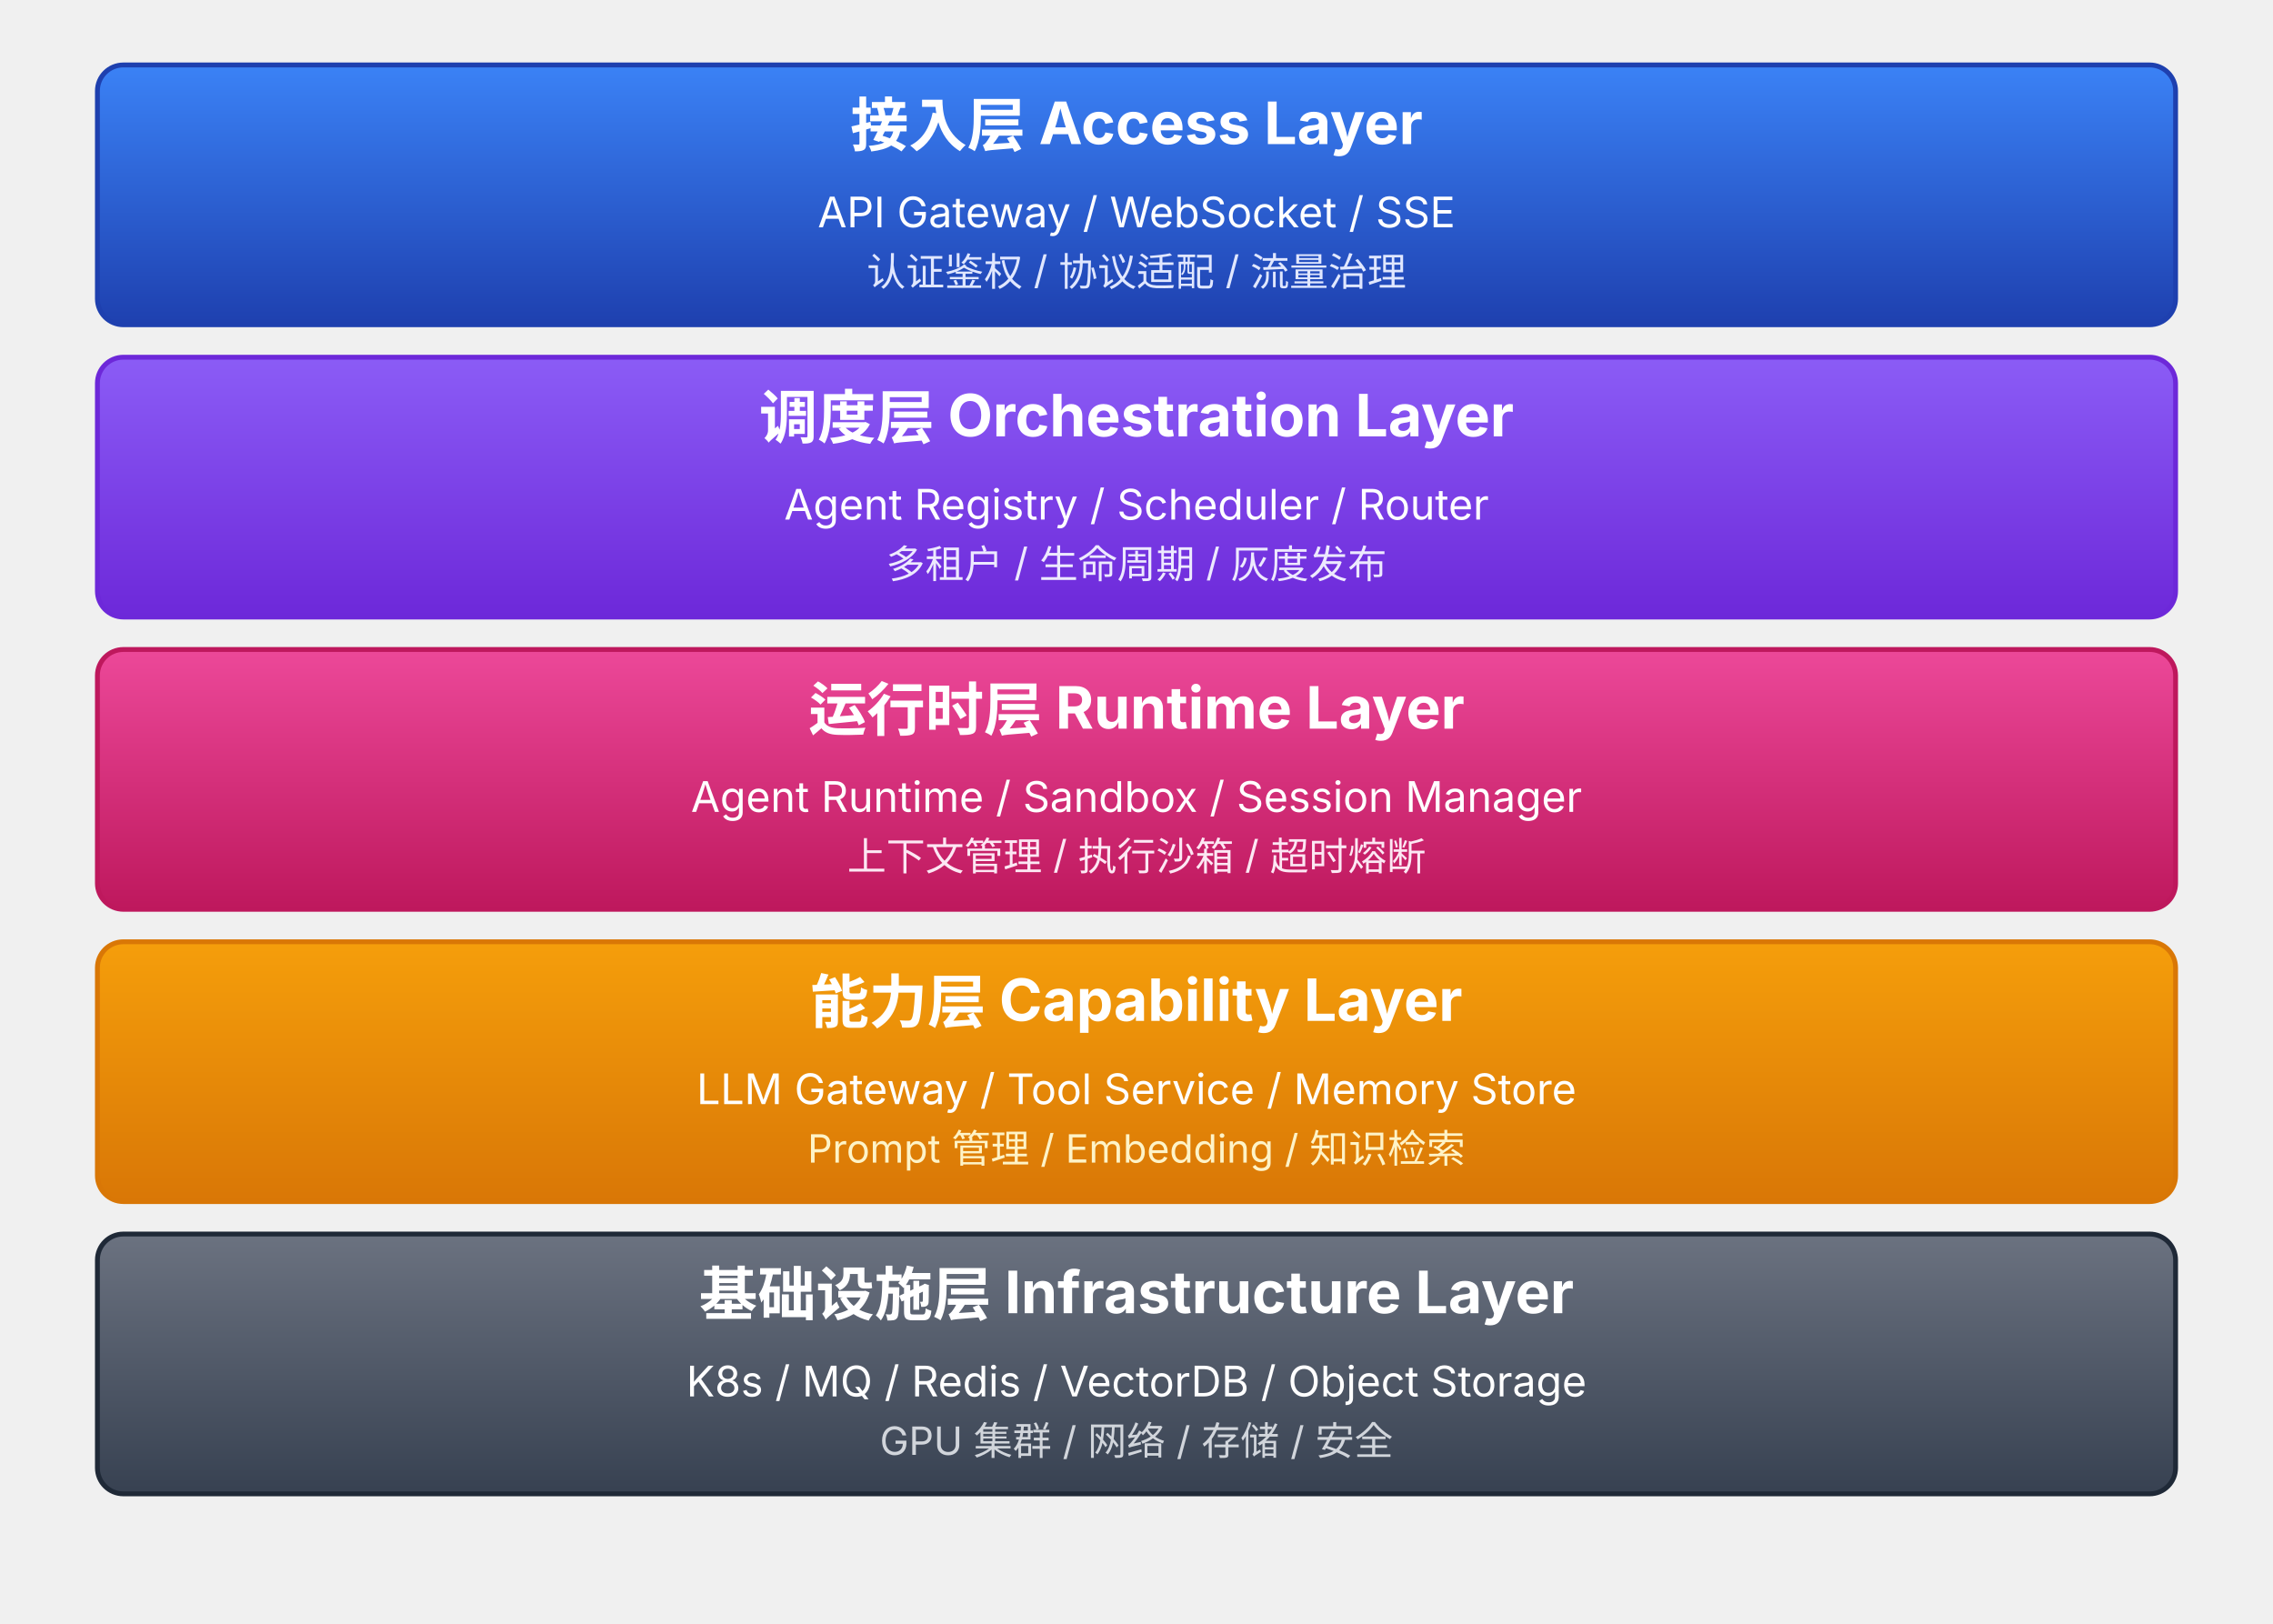
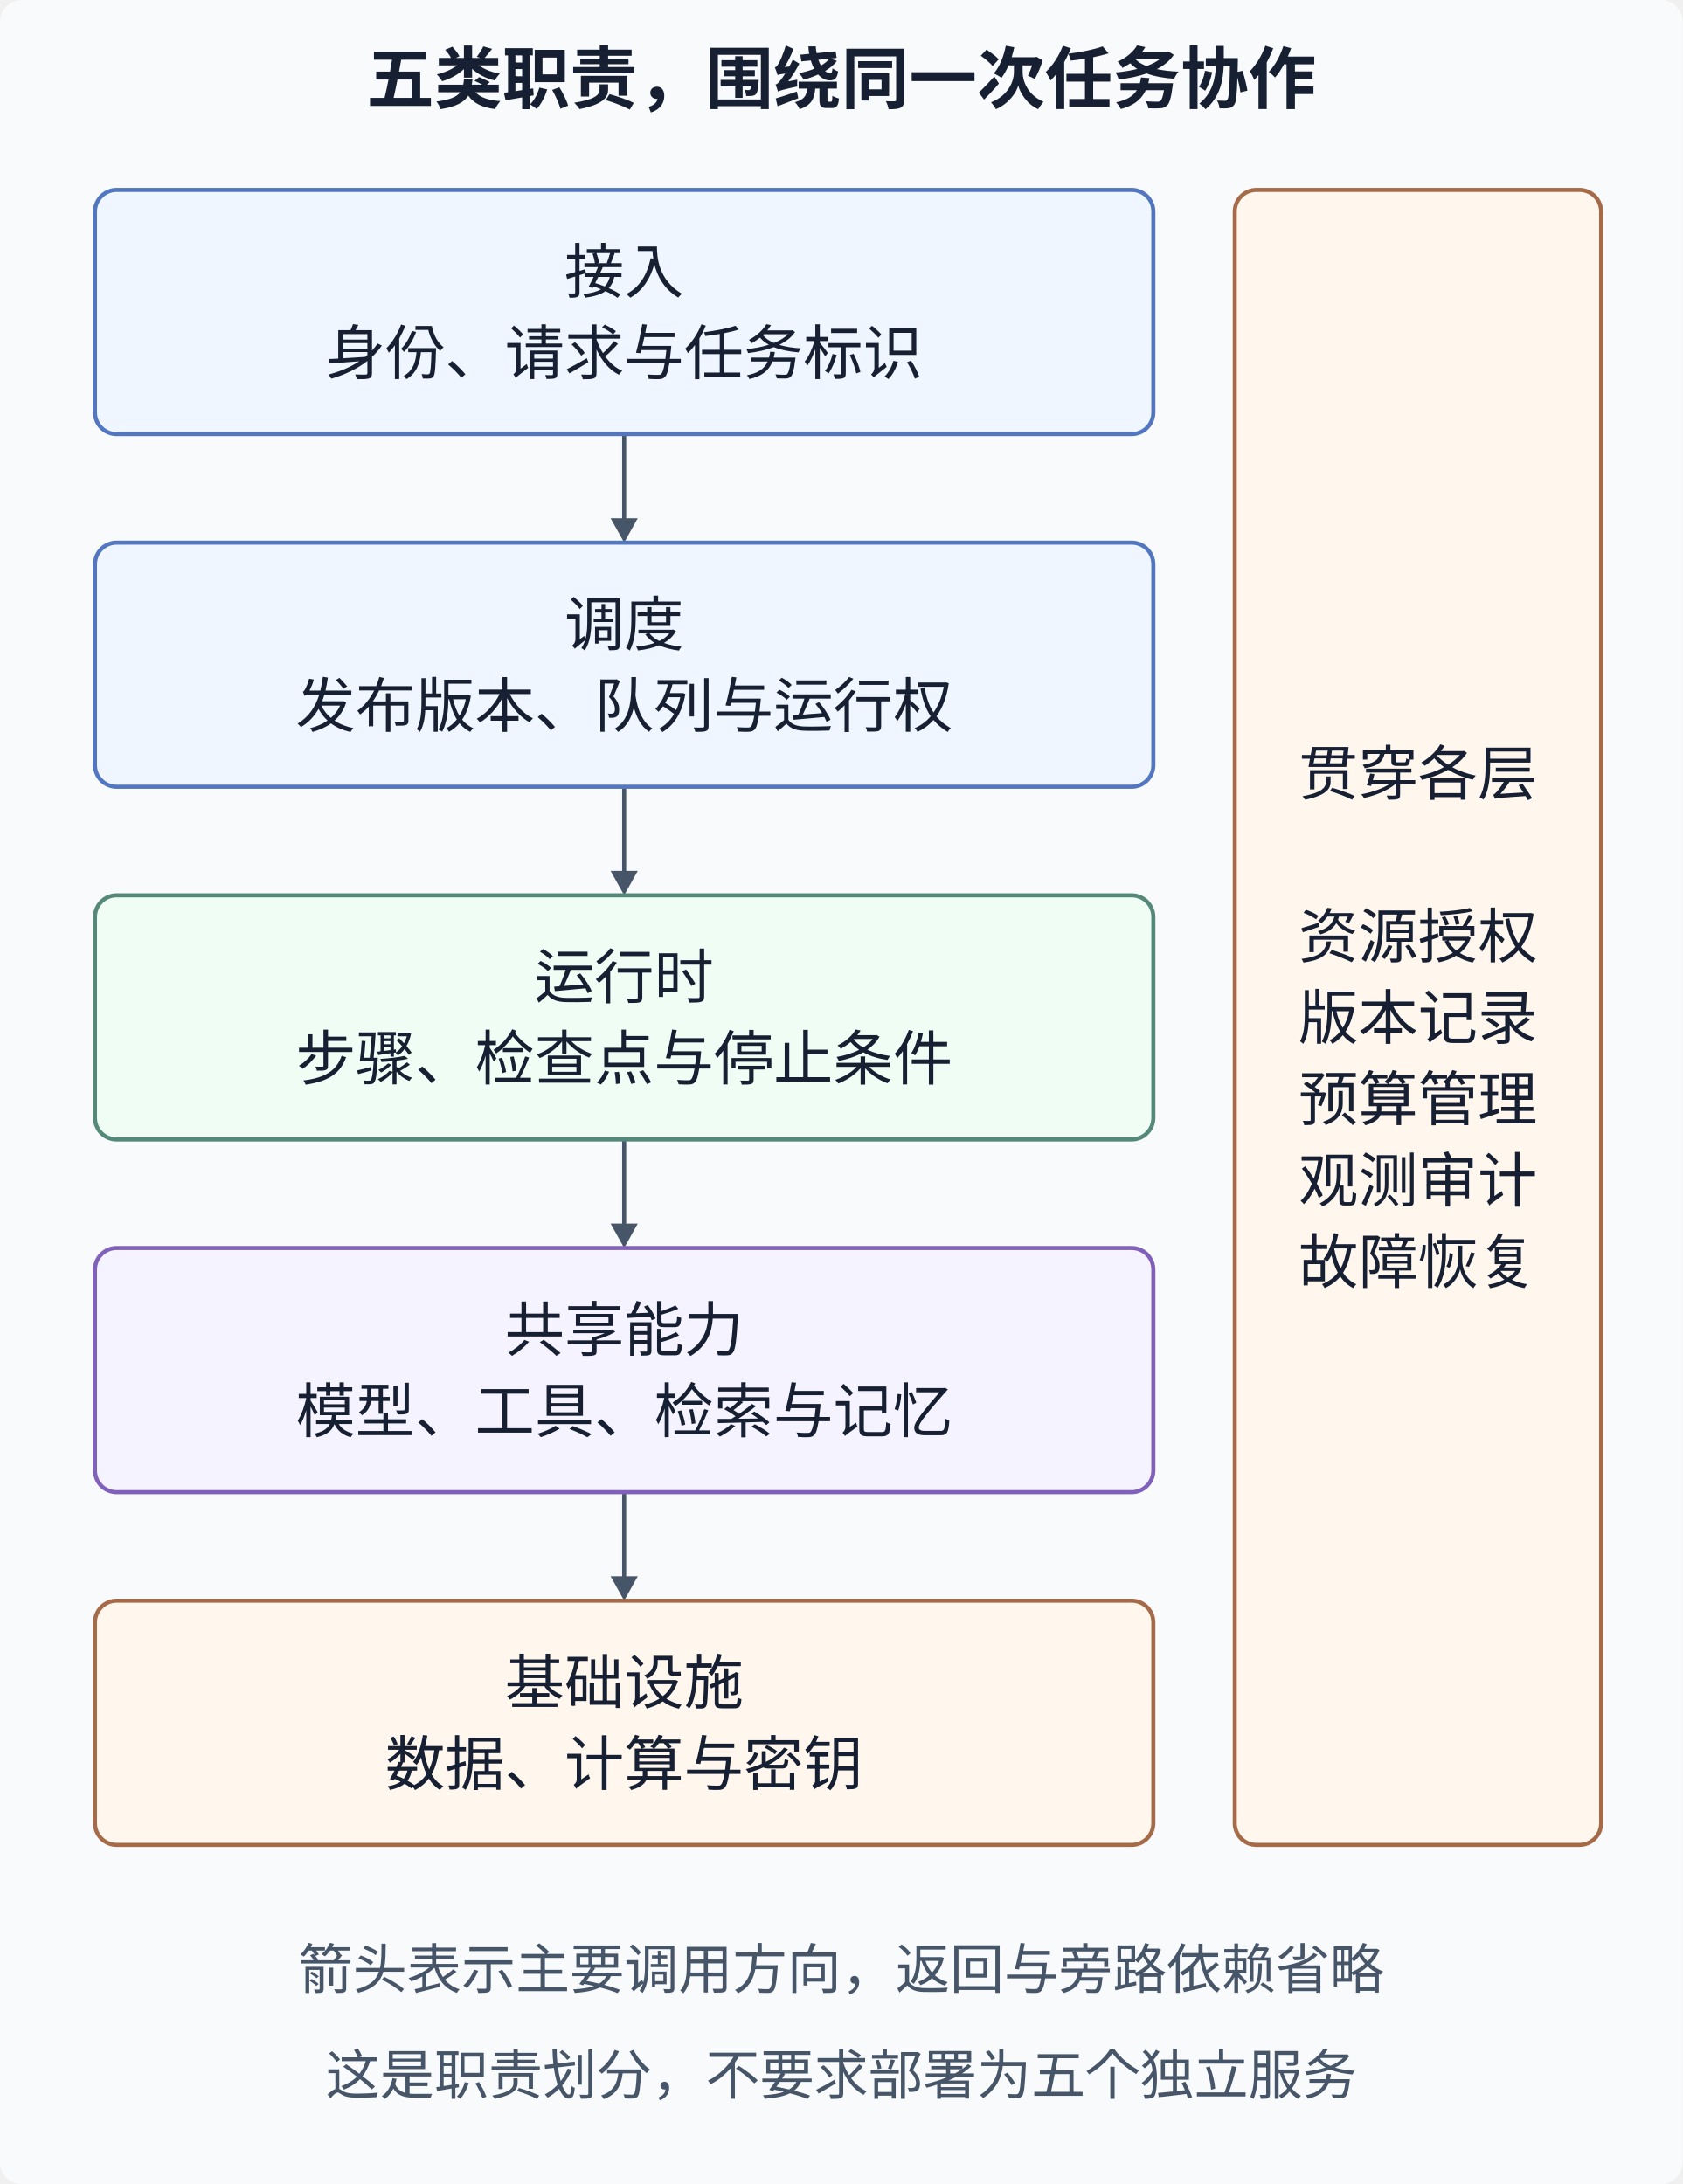
- <svg xmlns="http://www.w3.org/2000/svg" viewBox="0 0 700 500" font-family="system-ui, -apple-system, 'PingFang SC', sans-serif">
-   <defs>
-     <linearGradient id="grad1" x1="0%" y1="0%" x2="0%" y2="100%">
-       <stop offset="0%" style="stop-color:#3B82F6;stop-opacity:1" />
-       <stop offset="100%" style="stop-color:#1E40AF;stop-opacity:1" />
-     </linearGradient>
-     <linearGradient id="grad2" x1="0%" y1="0%" x2="0%" y2="100%">
-       <stop offset="0%" style="stop-color:#8B5CF6;stop-opacity:1" />
-       <stop offset="100%" style="stop-color:#6D28D9;stop-opacity:1" />
-     </linearGradient>
-     <linearGradient id="grad3" x1="0%" y1="0%" x2="0%" y2="100%">
-       <stop offset="0%" style="stop-color:#EC4899;stop-opacity:1" />
-       <stop offset="100%" style="stop-color:#BE185D;stop-opacity:1" />
-     </linearGradient>
-     <linearGradient id="grad4" x1="0%" y1="0%" x2="0%" y2="100%">
-       <stop offset="0%" style="stop-color:#F59E0B;stop-opacity:1" />
-       <stop offset="100%" style="stop-color:#D97706;stop-opacity:1" />
-     </linearGradient>
-     <linearGradient id="grad5" x1="0%" y1="0%" x2="0%" y2="100%">
-       <stop offset="0%" style="stop-color:#6B7280;stop-opacity:1" />
-       <stop offset="100%" style="stop-color:#374151;stop-opacity:1" />
-     </linearGradient>
-   </defs>
-   <rect x="30" y="20" width="640" height="80" rx="8" fill="url(#grad1)" stroke="#1E40AF" stroke-width="1.5" />
-   <text x="350" y="45" font-family="system-ui, -apple-system, 'PingFang SC', sans-serif" font-size="18" font-weight="bold" fill="white" text-anchor="middle">接入层 Access Layer</text>
-   <text x="350" y="70" font-family="system-ui, -apple-system, 'PingFang SC', sans-serif" font-size="13" fill="white" text-anchor="middle">API Gateway / WebSocket / SSE</text>
-   <text x="350" y="88" font-family="system-ui, -apple-system, 'PingFang SC', sans-serif" font-size="12" fill="#E0E7FF" text-anchor="middle">认证鉴权 / 协议适配 / 流量治理</text>
-   <rect x="30" y="110" width="640" height="80" rx="8" fill="url(#grad2)" stroke="#6D28D9" stroke-width="1.5" />
-   <text x="350" y="135" font-family="system-ui, -apple-system, 'PingFang SC', sans-serif" font-size="18" font-weight="bold" fill="white" text-anchor="middle">调度层 Orchestration Layer</text>
-   <text x="350" y="160" font-family="system-ui, -apple-system, 'PingFang SC', sans-serif" font-size="13" fill="white" text-anchor="middle">Agent Registry / Scheduler / Router</text>
-   <text x="350" y="178" font-family="system-ui, -apple-system, 'PingFang SC', sans-serif" font-size="12" fill="#EDE9FE" text-anchor="middle">多租户 / 生命周期 / 灰度发布</text>
-   <rect x="30" y="200" width="640" height="80" rx="8" fill="url(#grad3)" stroke="#BE185D" stroke-width="1.5" />
-   <text x="350" y="225" font-family="system-ui, -apple-system, 'PingFang SC', sans-serif" font-size="18" font-weight="bold" fill="white" text-anchor="middle">运行时层 Runtime Layer</text>
-   <text x="350" y="250" font-family="system-ui, -apple-system, 'PingFang SC', sans-serif" font-size="13" fill="white" text-anchor="middle">Agent Runtime / Sandbox / Session Manager</text>
-   <text x="350" y="268" font-family="system-ui, -apple-system, 'PingFang SC', sans-serif" font-size="12" fill="#FCE7F3" text-anchor="middle">上下文管理 / 执行沙箱 / 超时熔断</text>
-   <rect x="30" y="290" width="640" height="80" rx="8" fill="url(#grad4)" stroke="#D97706" stroke-width="1.5" />
-   <text x="350" y="315" font-family="system-ui, -apple-system, 'PingFang SC', sans-serif" font-size="18" font-weight="bold" fill="white" text-anchor="middle">能力层 Capability Layer</text>
-   <text x="350" y="340" font-family="system-ui, -apple-system, 'PingFang SC', sans-serif" font-size="13" fill="white" text-anchor="middle">LLM Gateway / Tool Service / Memory Store</text>
-   <text x="350" y="358" font-family="system-ui, -apple-system, 'PingFang SC', sans-serif" font-size="12" fill="#FEF3C7" text-anchor="middle">Prompt 管理 / Embedding / 知识检索</text>
-   <rect x="30" y="380" width="640" height="80" rx="8" fill="url(#grad5)" stroke="#1F2937" stroke-width="1.5" />
-   <text x="350" y="405" font-family="system-ui, -apple-system, 'PingFang SC', sans-serif" font-size="18" font-weight="bold" fill="white" text-anchor="middle">基础设施层 Infrastructure Layer</text>
-   <text x="350" y="430" font-family="system-ui, -apple-system, 'PingFang SC', sans-serif" font-size="13" fill="white" text-anchor="middle">K8s / MQ / Redis / VectorDB / Object Storage</text>
-   <text x="350" y="448" font-family="system-ui, -apple-system, 'PingFang SC', sans-serif" font-size="12" fill="#D1D5DB" text-anchor="middle">GPU 集群 / 网络 / 存储 / 安全</text>
+ <svg xmlns="http://www.w3.org/2000/svg" width="620" height="805" viewBox="0 0 620 805" font-family="system-ui, -apple-system, 'PingFang SC', sans-serif">
+   <rect x="0" y="0" width="620" height="805" rx="8" fill="#f8fafc" />
+   <text x="310" y="38" text-anchor="middle" font-size="25" font-weight="700" fill="#172033">五类职责，围绕同一次任务协作</text>
+   <path d="M230 160V192" fill="none" stroke="#475569" stroke-width="1.5" />
+   <polygon points="230,200 225,191 235,191" fill="#475569" />
+   <path d="M230 290V322" fill="none" stroke="#475569" stroke-width="1.5" />
+   <polygon points="230,330 225,321 235,321" fill="#475569" />
+   <path d="M230 420V452" fill="none" stroke="#475569" stroke-width="1.5" />
+   <polygon points="230,460 225,451 235,451" fill="#475569" />
+   <path d="M230 550V582" fill="none" stroke="#475569" stroke-width="1.5" />
+   <polygon points="230,590 225,581 235,581" fill="#475569" />
+   <rect x="35" y="70" width="390" height="90" rx="8" fill="#eff6ff" stroke="#5276bf" stroke-width="1.5" />
+   <text x="230.0" y="108.0" text-anchor="middle" font-size="22" fill="#172033">接入</text>
+   <text x="230.0" y="138.0" text-anchor="middle" font-size="22" fill="#172033">身份、请求与任务标识</text>
+   <rect x="35" y="200" width="390" height="90" rx="8" fill="#eff6ff" stroke="#5276bf" stroke-width="1.5" />
+   <text x="230.0" y="238.0" text-anchor="middle" font-size="22" fill="#172033">调度</text>
+   <text x="230.0" y="268.0" text-anchor="middle" font-size="22" fill="#172033">发布版本、队列与运行权</text>
+   <rect x="35" y="330" width="390" height="90" rx="8" fill="#f0fdf4" stroke="#548878" stroke-width="1.5" />
+   <text x="230.0" y="368.0" text-anchor="middle" font-size="22" fill="#172033">运行时</text>
+   <text x="230.0" y="398.0" text-anchor="middle" font-size="22" fill="#172033">步骤、检查点与停止条件</text>
+   <rect x="35" y="460" width="390" height="90" rx="8" fill="#f5f3ff" stroke="#8060ba" stroke-width="1.5" />
+   <text x="230.0" y="498.0" text-anchor="middle" font-size="22" fill="#172033">共享能力</text>
+   <text x="230.0" y="528.0" text-anchor="middle" font-size="22" fill="#172033">模型、工具、检索与记忆</text>
+   <rect x="35" y="590" width="390" height="90" rx="8" fill="#fff7ed" stroke="#a56b49" stroke-width="1.5" />
+   <text x="230.0" y="628.0" text-anchor="middle" font-size="22" fill="#172033">基础设施</text>
+   <text x="230.0" y="658.0" text-anchor="middle" font-size="22" fill="#172033">数据、计算与密钥</text>
+   <rect x="455" y="70" width="135" height="610" rx="8" fill="#fff7ed" stroke="#a56b49" stroke-width="1.5" />
+   <text x="522.5" y="293.0" text-anchor="middle" font-size="22" fill="#172033">贯穿各层</text>
+   <text x="522.5" y="323.0" text-anchor="middle" font-size="22" fill="#172033" />
+   <text x="522.5" y="353.0" text-anchor="middle" font-size="22" fill="#172033">资源授权</text>
+   <text x="522.5" y="383.0" text-anchor="middle" font-size="22" fill="#172033">版本记录</text>
+   <text x="522.5" y="413.0" text-anchor="middle" font-size="22" fill="#172033">预算管理</text>
+   <text x="522.5" y="443.0" text-anchor="middle" font-size="22" fill="#172033">观测审计</text>
+   <text x="522.5" y="473.0" text-anchor="middle" font-size="22" fill="#172033">故障恢复</text>
+   <text x="310" y="733" text-anchor="middle" font-size="20" fill="#475569">箭头表示主要调用方向，返回与旁路依赖省略</text>
+   <text x="310" y="772" text-anchor="middle" font-size="20" fill="#475569">这是职责划分，不要求部署为五个独立服务</text>
</svg>
